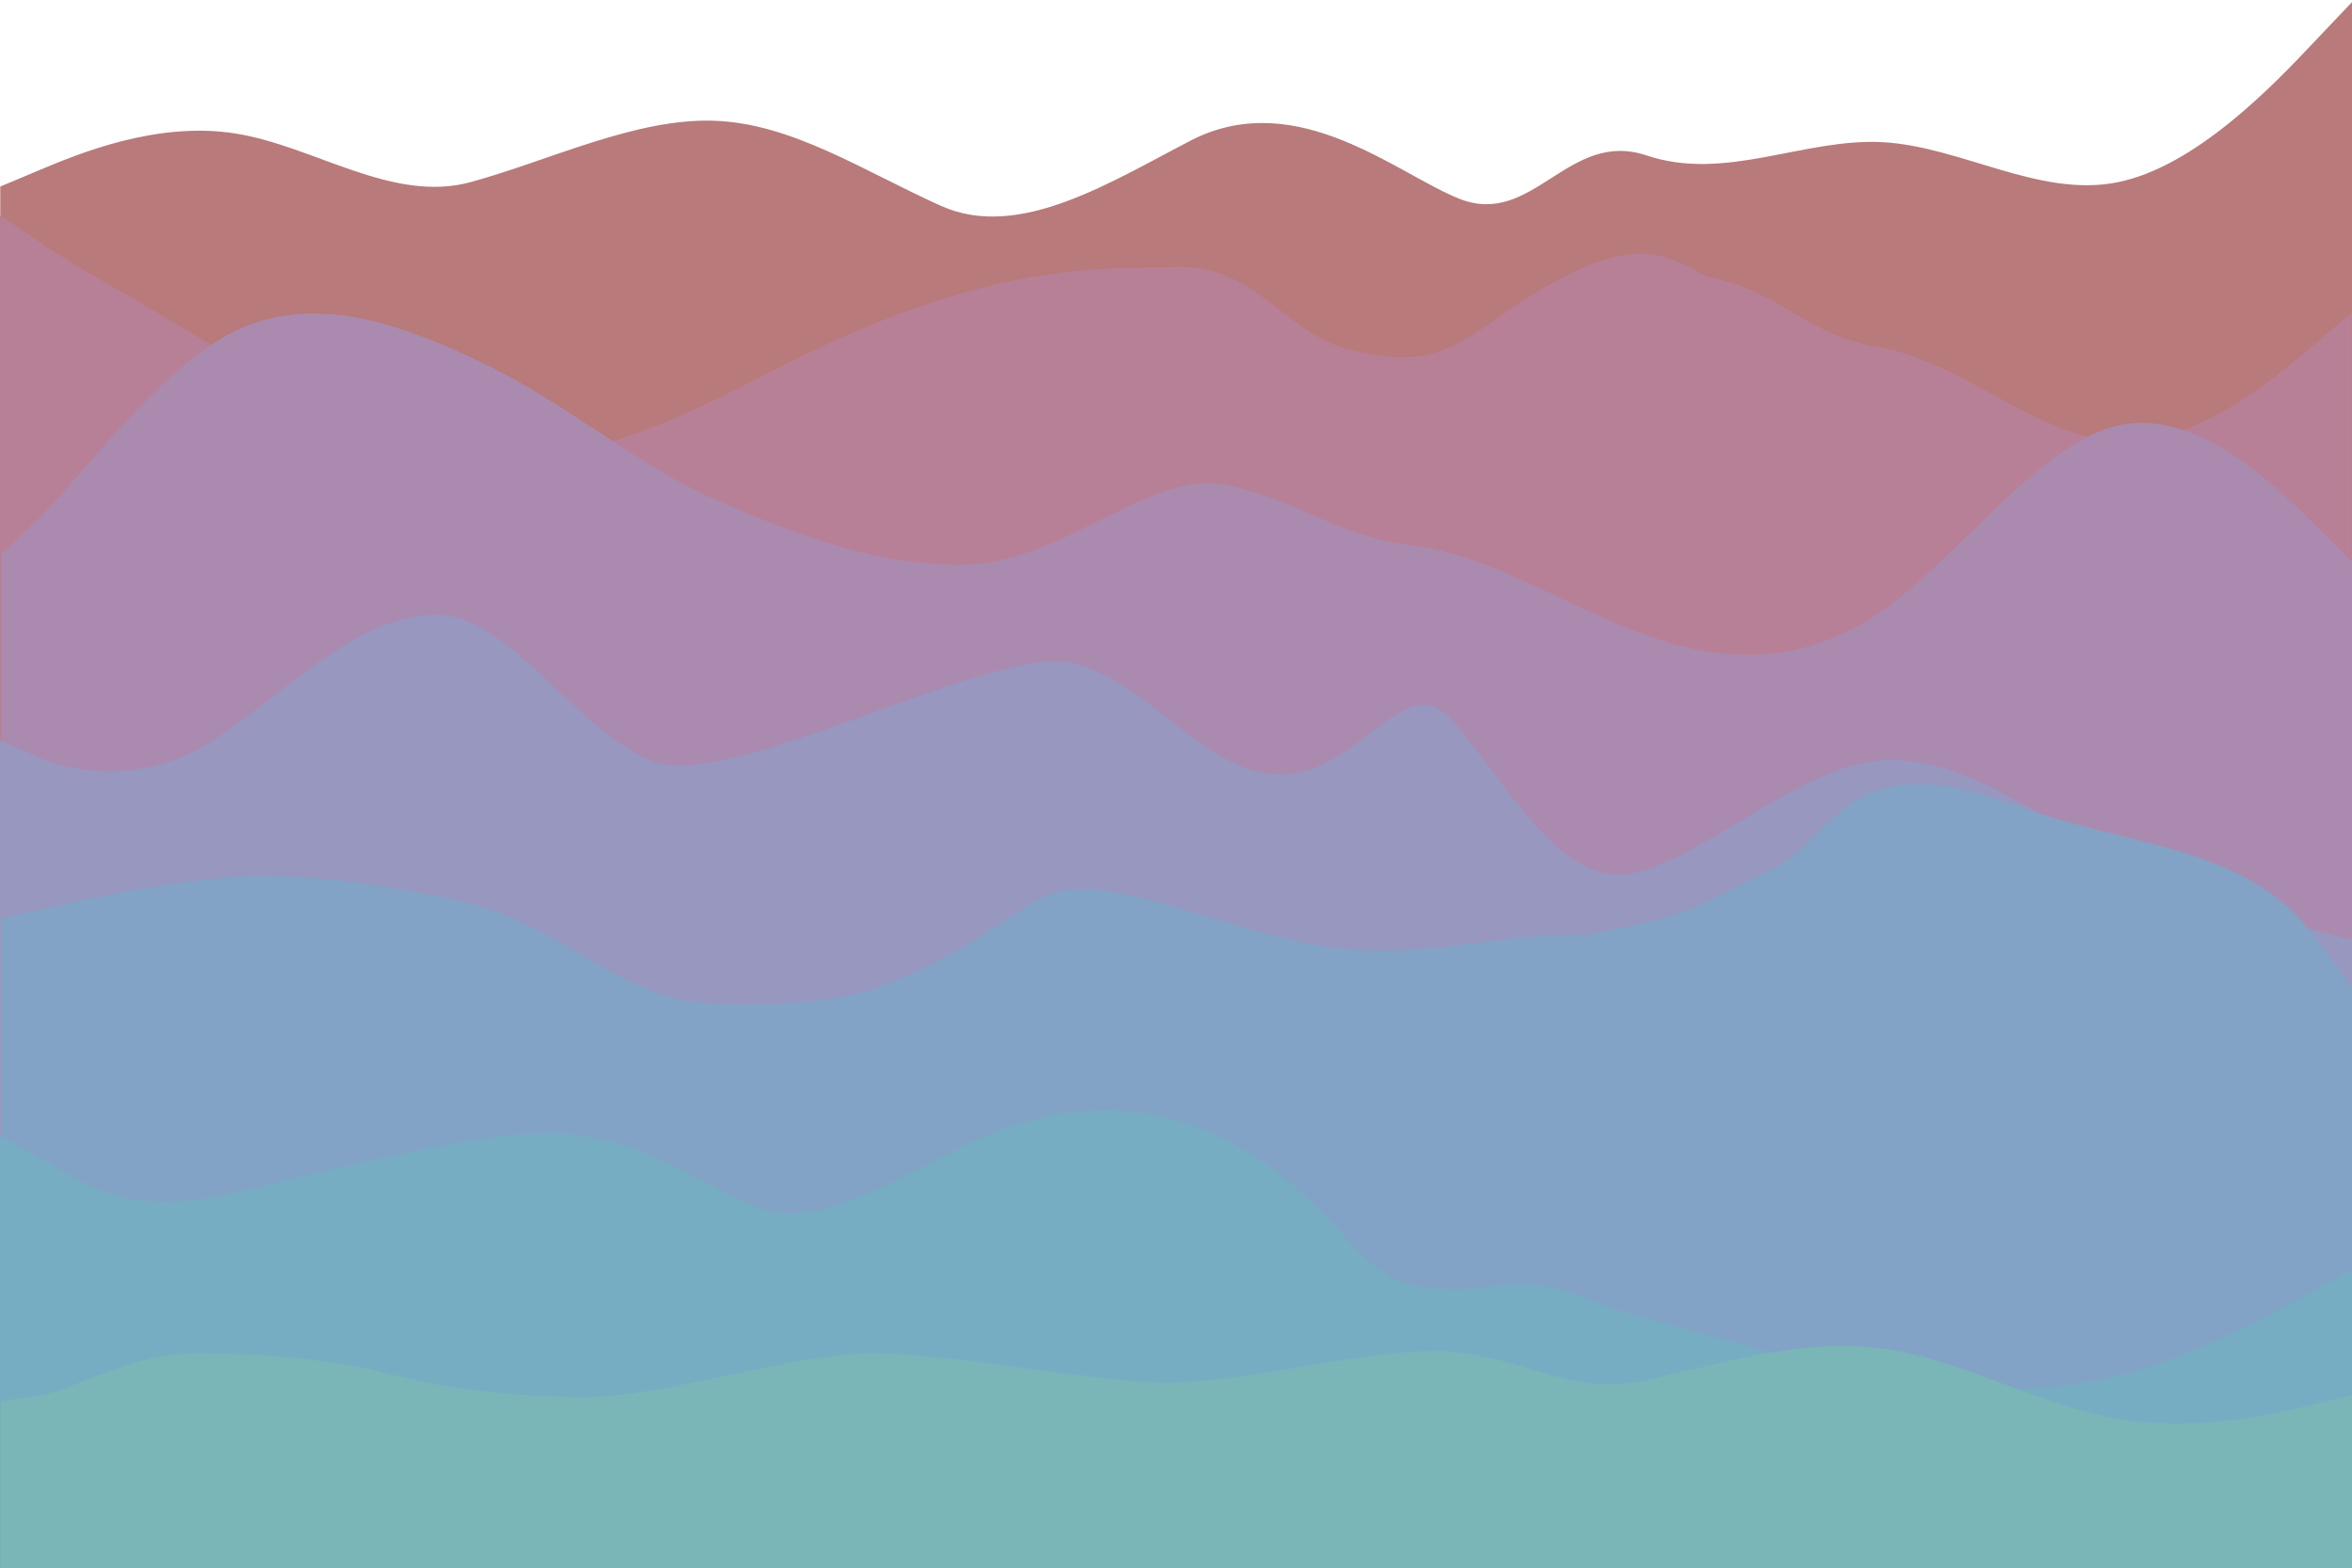
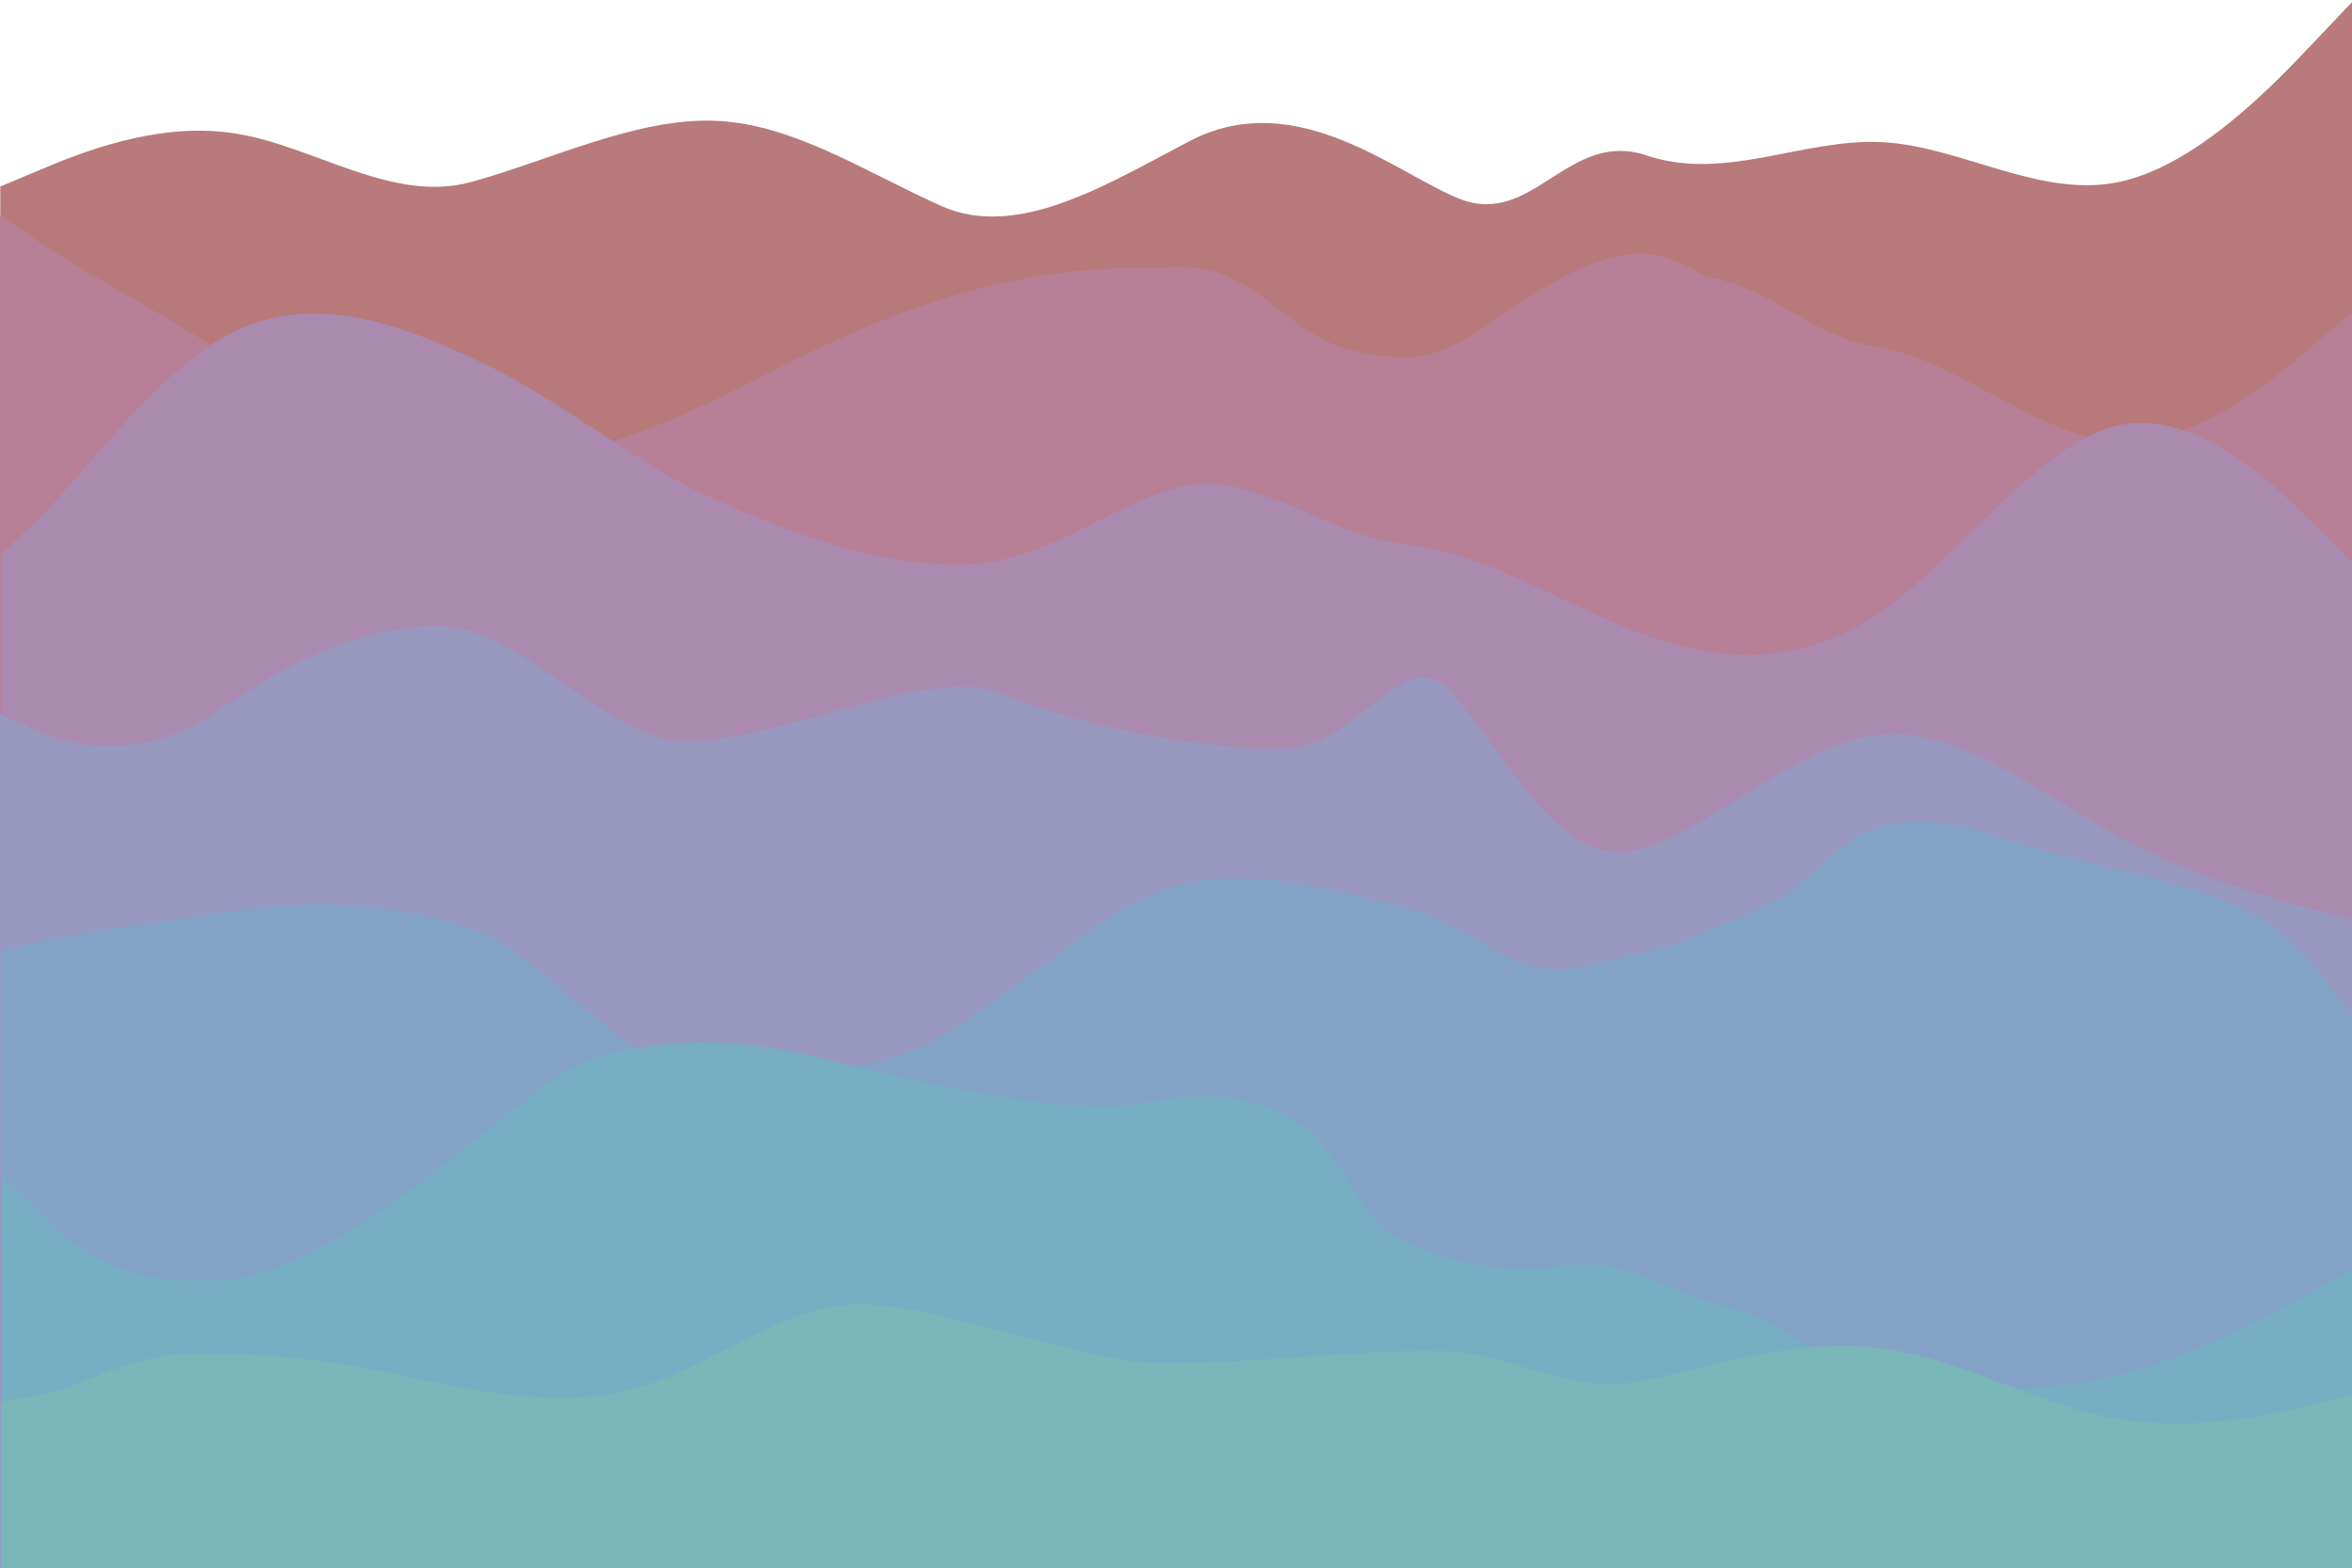
<svg xmlns="http://www.w3.org/2000/svg" version="1.1" id="visual" x="0px" y="0px" viewBox="0 0 900 600" style="enable-background:new 0 0 900 600;" xml:space="preserve">
  <style type="text/css">
	.st0{fill:#B87A7A;}
	.st1{fill:#B78096;}
	.st2{fill:#AB8AAF;}
	.st3{fill:#9797C0;}
	.st4{fill:#82A3C6;}
	.st5{fill:#76ADC3;}
	.st6{fill:#7AB5B8;}
</style>
  <g>
    <path class="st0" d="M0.1,71.4l15-6.3c15-6.3,45-18.8,75-14c30,4.7,60,26.8,90,18.6s62.8-24.4,92.8-23.5s57.2,19.1,87.2,32.6   s65.4-9.5,96.5-25.5c40.3-19.9,78.3,13.5,101.9,22.8c28.1,11.1,41.6-26.7,71.6-16.6s60-6.6,90-5.1s60,21.3,90,15.4s60-37.4,75-53.3   l15-15.8v581.9h-15c-15,0-45,0-75,0s-60,0-90,0s-60,0-90,0s-60,0-90,0c-30,0-60,0-90,0s-60,0-90,0s-60,0-90,0s-60,0-90,0   s-60,0-90,0s-60,0-75,0h-15V71.4z" />
    <path class="st1" d="M-0.1,82.3l17.8,12.1c20.7,13.6,40.7,23.1,72.2,43.5c31.2,20.2,70.3,39,115.6,39c41.3-9.8,61.8-20.4,93.8-36.9   c79.1-40,120.8-37.1,150.8-37.8c30-0.8,40.3,23.6,64.3,31.1c36,9.3,43.1-1.8,69.8-19.1c42.2-27.1,54.7-15.6,68.9-8.4   c30,6.2,36.8,22.2,66.8,27.3s60,34.1,90,35.8s60-23.8,75-36.5l15-12.8v480.3h-15c-15,0-45,0-75,0s-60,0-90,0s-60,0-90,0s-60,0-90,0   s-60,0-90,0s-60,0-90,0s-60,0-90,0s-60,0-90,0s-60,0-90,0s-60,0-75,0h-15L-0.1,82.3L-0.1,82.3z" />
    <path class="st2" d="M0.6,212.1l15-14.4c15-14.5,47.4-59.8,77.4-72.4s62.1-0.6,92.1,13.8s59.8,39.2,85.5,50.7   c27.6,12.4,62,26.3,95.2,26.3c39.7,1.2,73.7-36.9,103.7-30.4s41.1,19.4,71.1,23.1c30,3.7,60,24,90,34.6s60,11.3,90-9.9   s60-64,90-70.7s60,23.1,75,37.9l15,14.9v384.6h-15c-15,0-45,0-75,0s-60,0-90,0s-60,0-90,0s-60,0-90,0s-60,0-90,0s-60,0-90,0   s-60,0-90,0s-60,0-90,0s-60,0-90,0s-60,0-75,0h-15L0.6,212.1L0.6,212.1z" />
-     <path class="st3" d="M-0.1,283.3l15,6.6c15,6.7,42.6,9.4,67.1-6.8c30.3-20.1,52.4-45.5,82.4-47.8s56.5,46.2,86.5,56.4   c30,10.2,128.8-44.5,158.8-38.1c30,6.5,50.9,43.1,80.9,42.8c30-0.4,47.3-42.1,65.5-20.3c26.7,32,43.9,67.1,73.9,56.7   c30-10.5,60-39.3,90-41.8c30-2.4,60,21.6,90,37.5c30,15.8,60,23.5,75,27.3l15,3.9v240.5h-15c-15,0-45,0-75,0s-60,0-90,0s-60,0-90,0   s-60,0-90,0s-60,0-90,0s-60,0-90,0s-60,0-90,0s-60,0-90,0s-60,0-90,0s-60,0-75,0H0V283.3H-0.1z" />
-     <path class="st4" d="M900.6,599.6h-15c-15,0-45,0-75,0s-60,0-90,0s-60,0-90,0s-60,0-90,0s-60,0-90,0s-60,0-90,0s-60,0-90,0   s-60,0-90,0s-60,0-90,0s-60,0-75,0h-15V351.4l15-3.4c15-3.2,45-10.2,75-12.4c30-2.2,72.4,6,90.4,10.5c34.7,9.5,56.8,35.7,89.2,37.8   c28.4,1.8,56.8-1.4,67.8-7c20.8-7.6,26.7-11.9,52.7-28.4c22.6-19.4,57.4,0.8,105.5,11.7c42.7,9.8,77.5-3.8,110.1-2.4   c35.6-6.6,35.6-6.6,72.4-25.5c21.6-11.1,26.1-37.9,67.6-31.1c8.6,1.5,15.4,3.9,31.4,9.3c41.6,14,83.6,14.3,108.4,48.6l14.5,19.5   L900.6,599.6L900.6,599.6z" />
-     <path class="st5" d="M-0.2,434.7l34.9,19.5c24.9,10.2,43.3,5.2,68.6-0.9c68.1-16.4,100.7-23.2,124.3-17.6   c20.7,2.1,53.3,24.6,64.8,27.3c20.5,5.9,43.4-7.6,73.5-22.8c92.1-48.1,145.6,32,156,41.1c12.4,10.9,20.4,13,43.7,11.8   c30-5.3,34.2,3.5,64.2,11.5c30,8,60,17,90,22.4s60,7.1,90-0.3c30-7.5,60-24,75-32.3l15-8.3v113.9h-15c-15,0-45,0-75,0s-60,0-90,0   s-60,0-90,0s-60,0-90,0s-60,0-90,0s-60,0-90,0s-60,0-90,0s-60,0-90,0s-60,0-90,0s-60,0-75,0h-15L-0.2,434.7L-0.2,434.7z" />
-     <path id="XMLID_00000181089738885365990740000010483678770683170226_" class="st6" d="M900.3,600.4h-15c-15,0-45,0-75,0s-60,0-90,0   s-60,0-90,0s-60,0-90,0s-60,0-90,0s-60,0-90,0s-60,0-90,0s-60,0-90,0s-60,0-90,0s-60,0-75,0h-15v-64.1l15-2.3   c15-2.2,34.3-17.1,64.3-16.1c30.1,0.9,36.7,1.8,61.6,5.9c30.9,8.5,53.7,10.7,83.7,10.8c30,0.1,80.5-17.3,110.5-16.7   c30,0.6,76.7,9.7,106.7,11.2c30,1.4,79-12.8,109-12c30,0.8,49.1,17.9,79.1,11.1s60-16.1,90-12.1c30,4,60,21.7,90,26.9   c30,5.2,60-1.8,75-5.5l15-3.6V600.4z" />
+     <path class="st3" d="M-0.1,273.2l15,6.8c15,6.9,42.6,9.7,67.1-7c30.3-20.7,51.8-31.1,81.8-33.5s57.1,31.8,87.1,42.3   c30,10.5,100.7-28,130.4-17c35,14.1,79.4,22.1,109.4,21.8c30-0.4,47.3-43.4,65.5-20.9c26.7,33,43.9,69.2,73.9,58.5   c30-10.8,60-40.6,90-43.1c30-2.5,60,22.3,90,38.7c30,16.3,60,24.2,75,28.2l15,4v248.2h-15c-15,0-45,0-75,0s-60,0-90,0s-60,0-90,0   s-60,0-90,0s-60,0-90,0s-60,0-90,0s-60,0-90,0s-60,0-90,0s-60,0-90,0s-60,0-75,0H0v-327H-0.1z" />
+     <path class="st4" d="M900.6,599.6h-15c-15,0-45,0-75,0s-60,0-90,0s-60,0-90,0s-60,0-90,0s-60,0-90,0s-60,0-90,0s-60,0-90,0   s-60,0-90,0s-60,0-90,0s-60,0-75,0h-15V363.5l15-3.3c15-3.1,45.3-7.3,75-11.8c47-7.1,82.1,4.1,93.2,8.1   c28.9,13.2,55.5,53.2,87.9,55.2c28.4,1.7,65.6-4.1,76.6-9.5c20.8-7.2,55.3-38.4,81.3-54.2c26.6-16.6,56.3-14.1,99.6-2.7   c42.7,9.3,45,31.4,77.2,24.1c35.1-7.5,35.1-7.5,72.4-24.3c21.6-10.6,26.1-36,67.6-29.6c8.6,1.4,15.4,3.7,31.4,8.8   c41.6,13.3,83.6,13.6,108.4,46.3l14.5,18.5L900.6,599.6L900.6,599.6z" />
+     <path class="st5" d="M0.8,450.3l22.4,21.9c22.8,18.1,41.2,18.3,62.2,17.8c41.8-2.7,100.7-59.3,128-78.2c27-16.6,69-14.2,92.4-8.8   c27.6,6.4,96.9,25.2,130.7,19.3c79.6-15.1,72.8,41,100.1,52.4c17.2,8.5,32.7,11.7,56,10.5c30-5.3,38.7,7.3,68.7,15.3   s28.8,20.9,58.8,26.3s60,7.1,90-0.3c30-7.5,60-24,75-32.3l15-8.3v113.9h-15c-15,0-45,0-75,0s-60,0-90,0s-60,0-90,0s-60,0-90,0   s-60,0-90,0s-60,0-90,0s-60,0-90,0s-60,0-90,0s-60,0-90,0s-60,0-75,0l-14.2-0.2L0.8,450.3L0.8,450.3z" />
+     <path id="XMLID_00000181089738885365990740000010483678770683170226_" class="st6" d="M900.3,600.4h-15c-15,0-45,0-75,0s-60,0-90,0   s-60,0-90,0s-60,0-90,0s-60,0-90,0s-60,0-90,0s-60,0-90,0s-60,0-90,0s-60,0-90,0s-60,0-75,0h-15v-64.1l15-2.3   c15-2.2,34.3-17.1,64.3-16.1c30.1,0.9,36.7,1.8,61.6,5.9c33.2,6.9,53.8,12.5,83.7,10.8c36.6-2,67.7-32.7,98.8-35.2   c29.9-2.4,86,20.6,116,22.1c30,1.4,81.4-5.2,111.4-4.4c30,0.8,49.1,17.9,79.1,11.1s60-16.1,90-12.1c30,4,60,21.7,90,26.9   c30,5.2,60-1.8,75-5.5l15-3.6V600.4z" />
  </g>
</svg>
